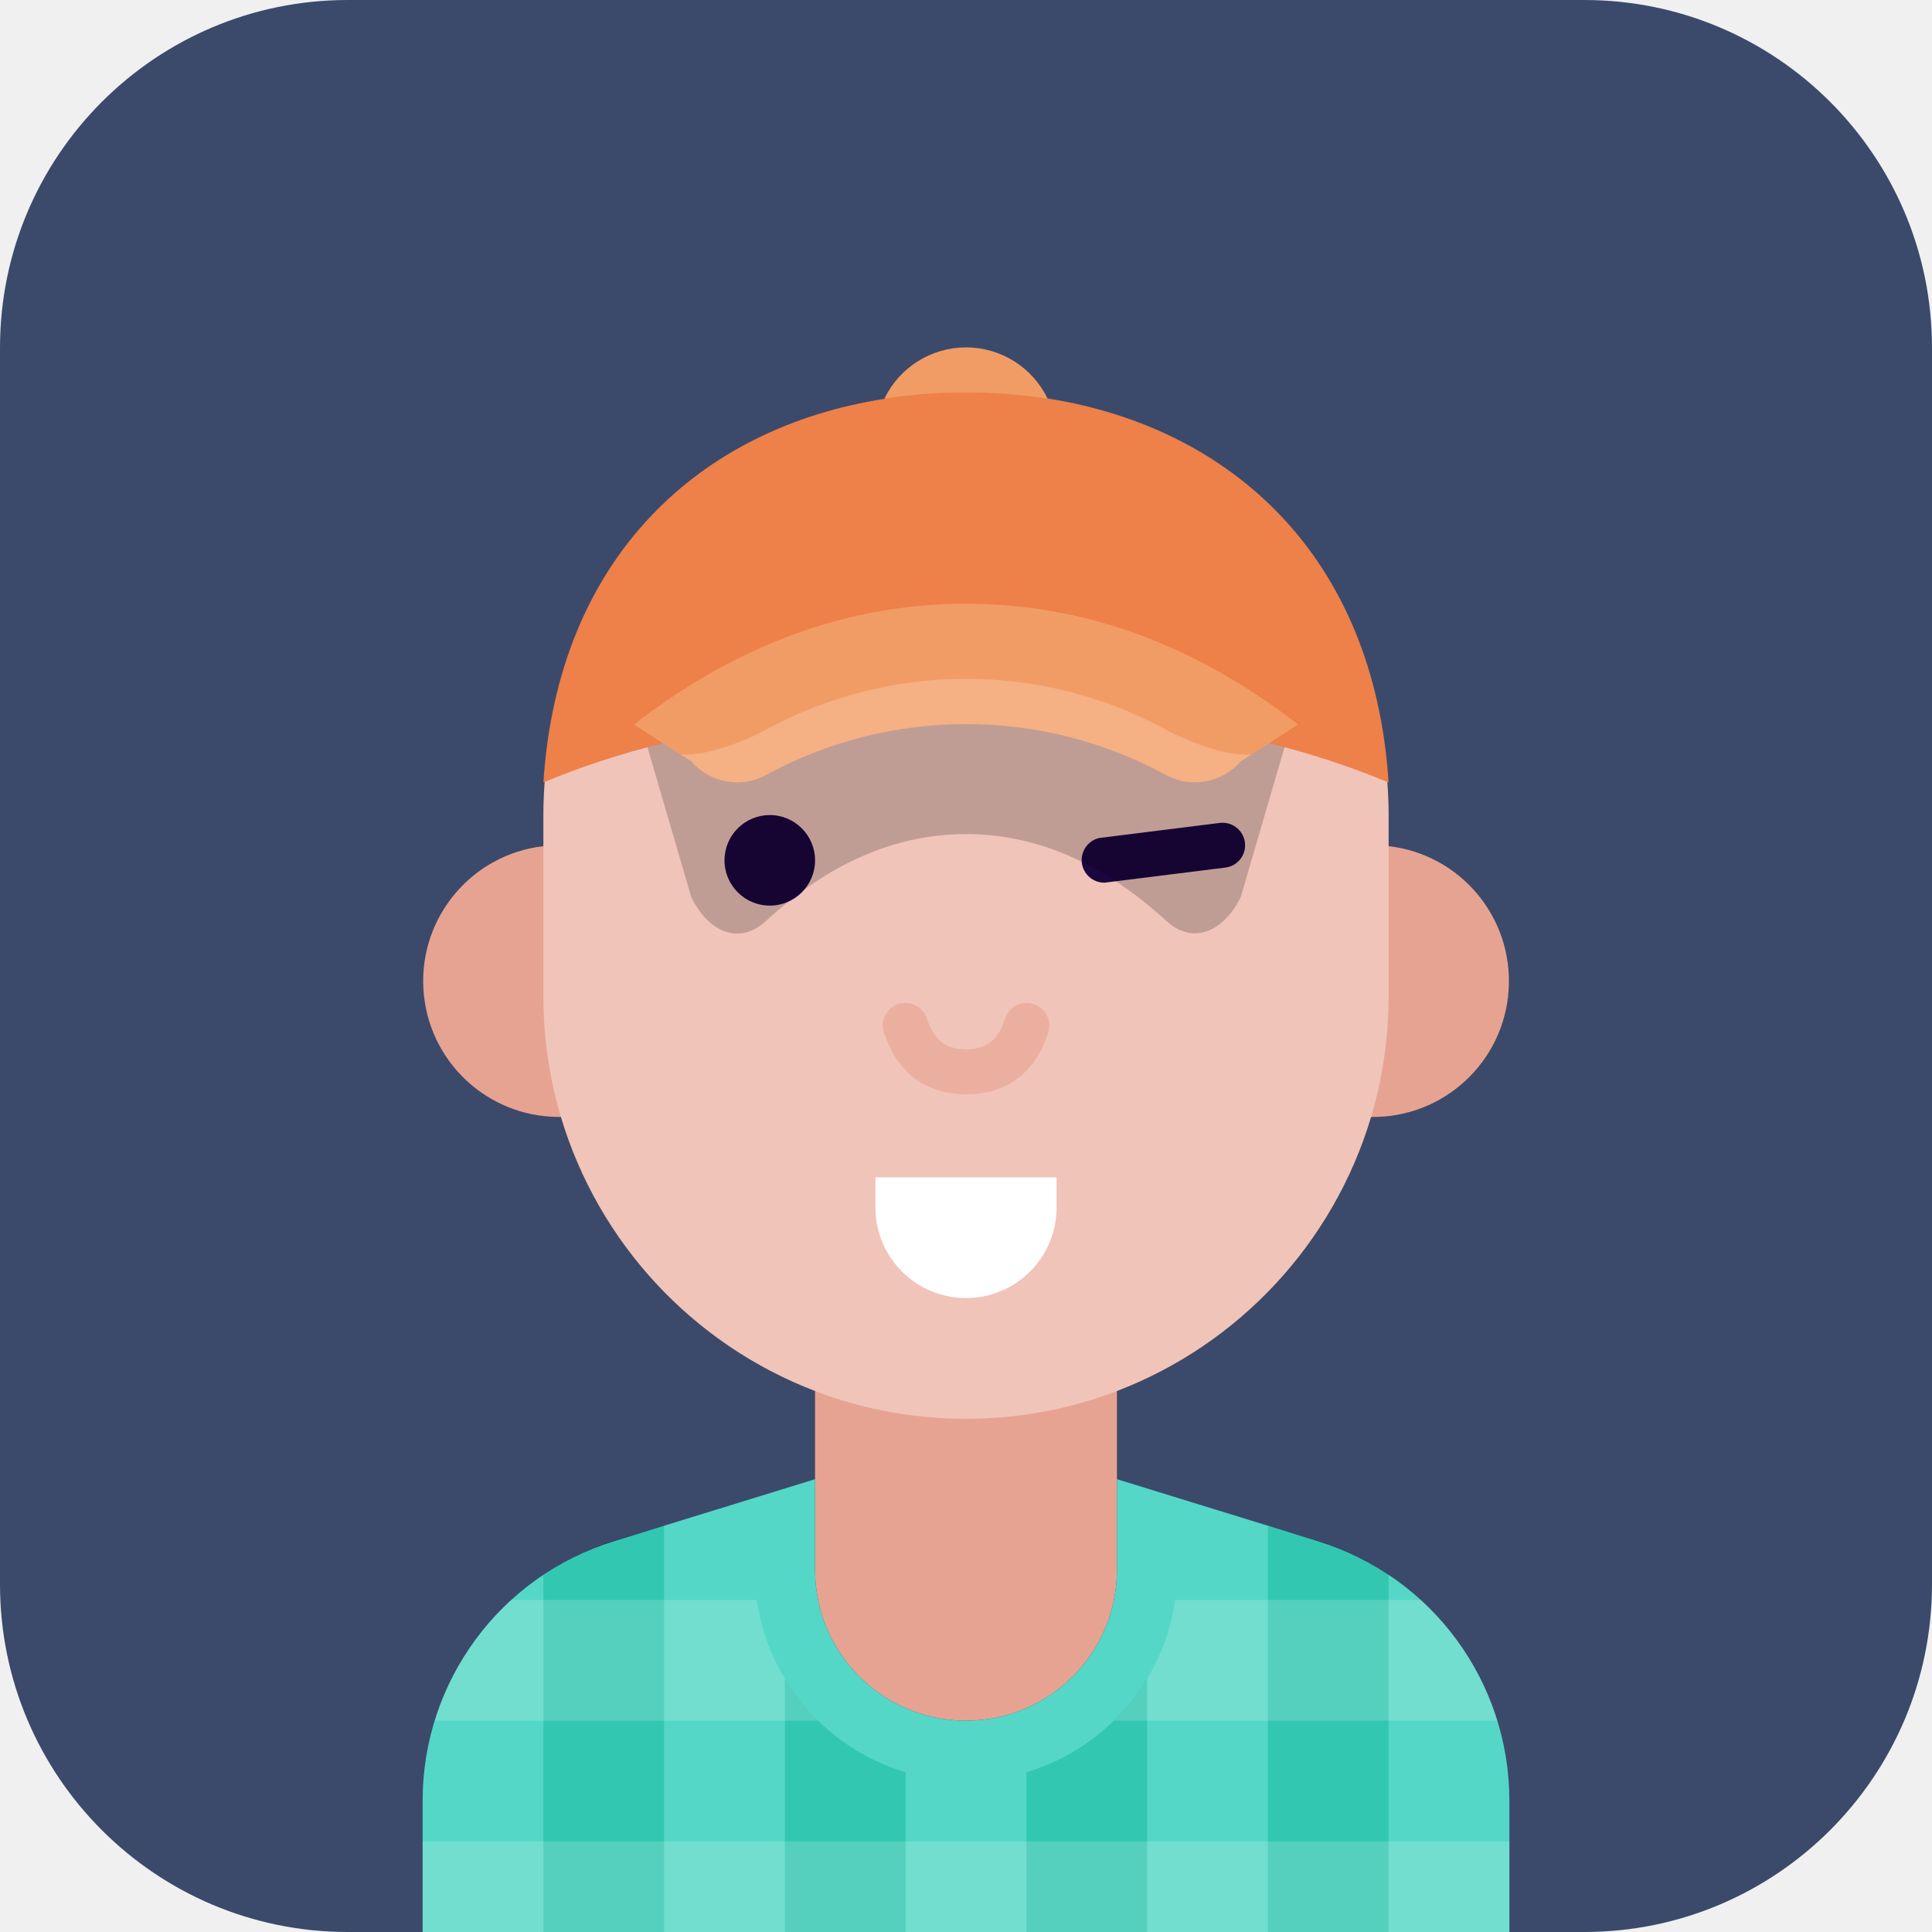
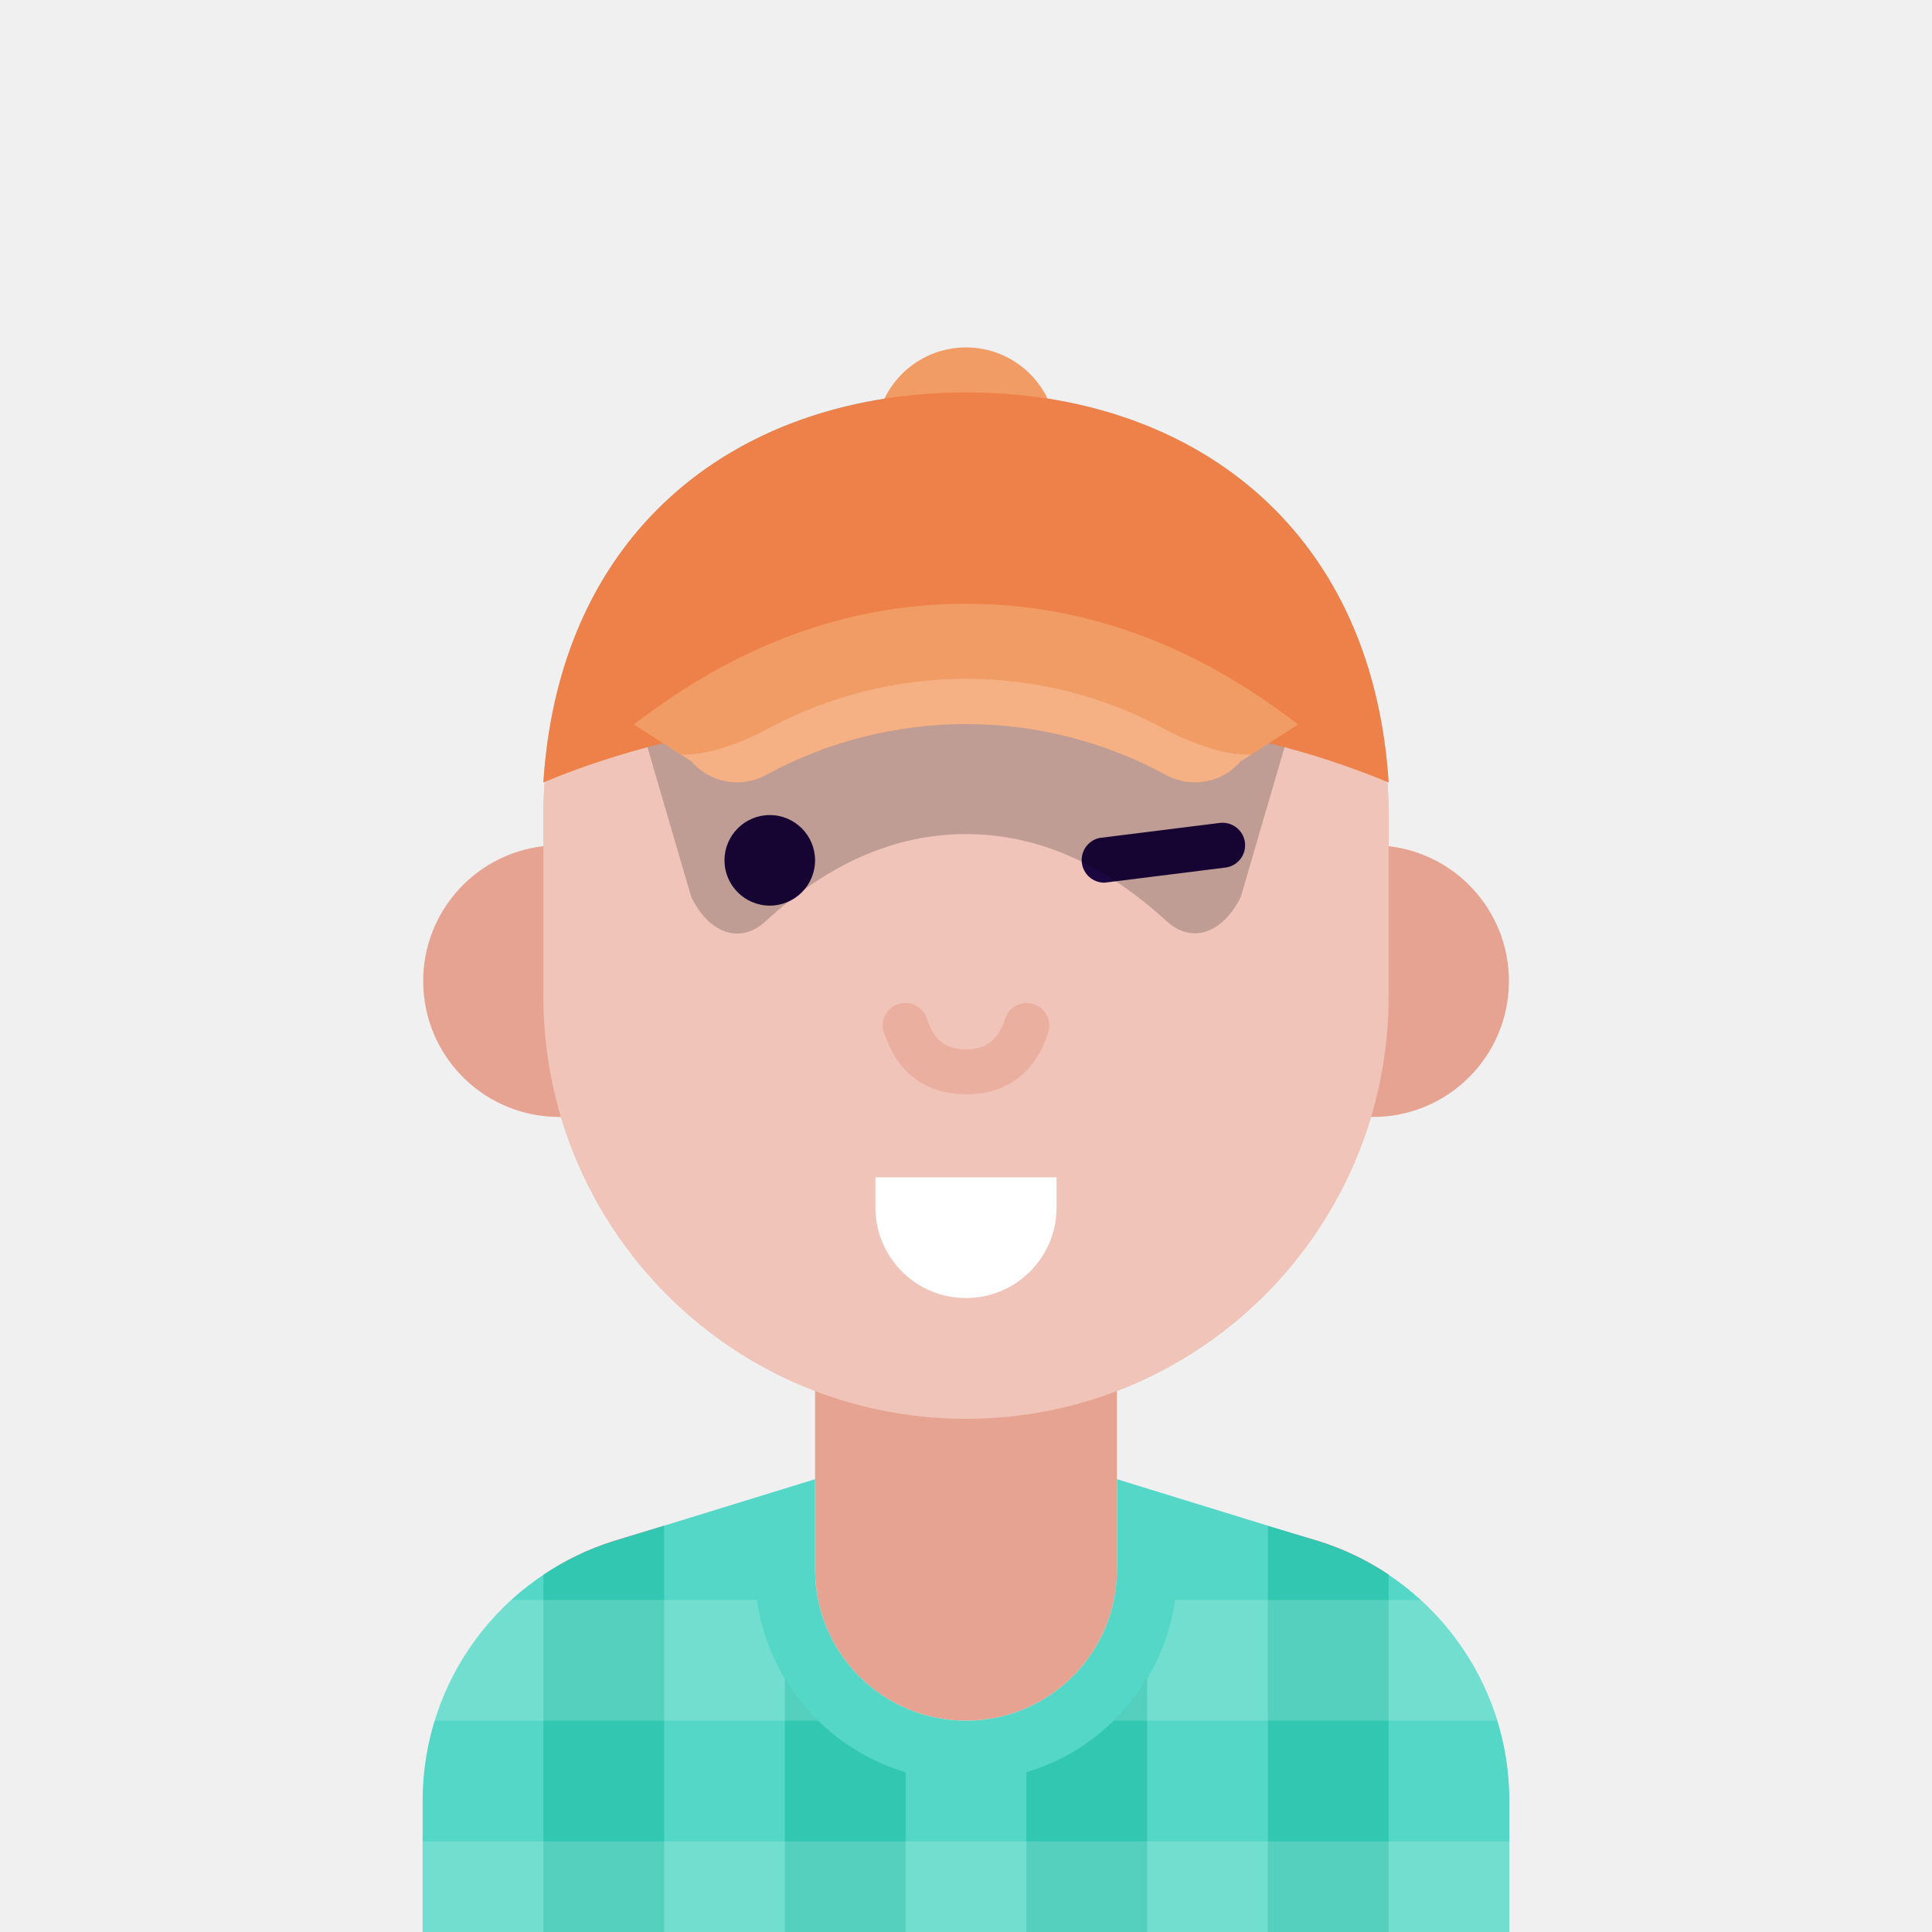
<svg xmlns="http://www.w3.org/2000/svg" viewBox="0 0 64 64" fill="none" shape-rendering="auto" width="128" height="128">
  <mask id="viewboxMask">
    <rect width="64" height="64" rx="11.52" ry="11.52" x="0" y="0" fill="#fff" />
  </mask>
  <g mask="url(#viewboxMask)">
-     <rect fill="#3b4a6b" width="64" height="64" x="0" y="0" />
    <path d="M37 46.08V52a5 5 0 0 1-10 0v-5.92A14.04 14.04 0 0 1 18.58 37h-.08a4.5 4.5 0 0 1-.5-8.97V27a14 14 0 1 1 28 0v1.03a4.5 4.5 0 0 1-.58 8.97A14.04 14.04 0 0 1 37 46.08Z" fill="#e7a391" />
    <mask id="personas-a" style="mask-type:luminance" maskUnits="userSpaceOnUse" x="14" y="13" width="36" height="44">
      <path d="M37 46.08V52a5 5 0 0 1-10 0v-5.92A14.04 14.04 0 0 1 18.58 37h-.08a4.5 4.5 0 0 1-.5-8.97V27a14 14 0 1 1 28 0v1.03a4.5 4.5 0 0 1-.58 8.97A14.04 14.04 0 0 1 37 46.08Z" fill="#fff" />
    </mask>
    <g mask="url(#personas-a)">
      <path d="M32 13a14 14 0 0 1 14 14v6a14 14 0 1 1-28 0v-6a14 14 0 0 1 14-14Z" fill="#fff" style="mix-blend-mode:overlay" opacity=".36" />
    </g>
    <g transform="translate(20 24)">
      <path d="M4 4.5a1.5 1.5 0 1 0 3 0 1.5 1.5 0 0 0-3 0ZM21.24 3.9a.75.75 0 0 0-.83-.64l-4 .5a.75.75 0 0 0 .18 1.48l4-.5c.41-.05.7-.42.65-.83Z" fill="#1B0640" />
    </g>
    <g transform="translate(2 2)">
      <path opacity=".2" d="M30 17c3.88 0 7.55-.37 11 4.22l-1.9 6.5c-.61 1.22-1.64 1.55-2.46.79-2.1-1.92-4.3-2.88-6.64-2.88-2.33 0-4.55.96-6.64 2.89-.82.76-1.85.43-2.46-.8L19 21.22c3.45-4.6 7.12-4.22 11-4.22Z" fill="#000" />
      <path d="M27.3 11.2a3 3 0 0 1 5.4 0c6.1.96 10.82 5.24 11.3 12.72a27.7 27.7 0 0 0-3.96-1.3l-.94.6a2 2 0 0 1-2.46.46 13.86 13.86 0 0 0-13.28 0 2 2 0 0 1-2.46-.46l-.94-.6c-1.4.35-2.72.78-3.96 1.3.48-7.48 5.2-11.76 11.3-12.71Z" fill="#F29C65" />
      <path d="M19.96 22.62c-1.4.35-2.72.78-3.96 1.3C16.55 15.37 22.63 11 30 11s13.45 4.37 14 12.92a27.7 27.7 0 0 0-3.96-1.3L41 22c-3.45-2.67-7.12-4-11-4s-7.55 1.33-11 4l.96.62Z" fill="#000" style="mix-blend-mode:overlay" opacity=".28" />
      <path d="m39.45 23-.35.22a2 2 0 0 1-2.46.46 13.86 13.86 0 0 0-13.28 0 2 2 0 0 1-2.46-.46l-.35-.23c.87.07 2.19-.47 2.81-.81a13.86 13.86 0 0 1 13.28 0c.62.34 1.94.88 2.8.81Z" fill="#fff" style="mix-blend-mode:lighten" opacity=".2" />
    </g>
    <g transform="translate(11 44)">
      <path d="M16 5v3a5 5 0 0 0 10 0V5l6.65 2.05a9 9 0 0 1 6.35 8.6V20H3v-4.35a9 9 0 0 1 6.35-8.6L16 5Z" fill="#54d7c7" />
      <path d="m11 6.54-1.65.5A9 9 0 0 0 7 8.17V20h4V6.54ZM15 20h4v-5.29a7.02 7.02 0 0 1-4-3.1V20ZM23 20h4v-8.4a7.02 7.02 0 0 1-4 3.11v5.3ZM31 20h4V8.16a9 9 0 0 0-2.35-1.12L31 6.55V20Z" style="mix-blend-mode:overlay" opacity=".4" fill="#000" />
      <path d="M3.4 13a9.01 9.01 0 0 1 2.53-4h8.14a6.98 6.98 0 0 0 2.03 4H3.4ZM39 17v3H3v-3h36ZM36.07 9a9.01 9.01 0 0 1 2.53 4H25.9a6.98 6.98 0 0 0 2.03-4h8.14Z" style="mix-blend-mode:lighten" opacity=".17" fill="#fff" />
    </g>
    <g transform="translate(23 36)">
      <path d="M6 3h6v1a3 3 0 0 1-6 0V3Z" fill="#fff" />
    </g>
    <g transform="translate(24 28)">
      <path d="M5.29 6.24a.75.75 0 1 1 1.42-.48c.23.7.62 1 1.3 1 .66 0 1.05-.3 1.28-1a.75.75 0 1 1 1.42.48c-.42 1.3-1.37 2.01-2.7 2.01S5.72 7.54 5.3 6.24Z" fill="#000" style="mix-blend-mode:overlay" opacity=".36" />
    </g>
    <g transform="translate(14 26)" />
  </g>
</svg>
